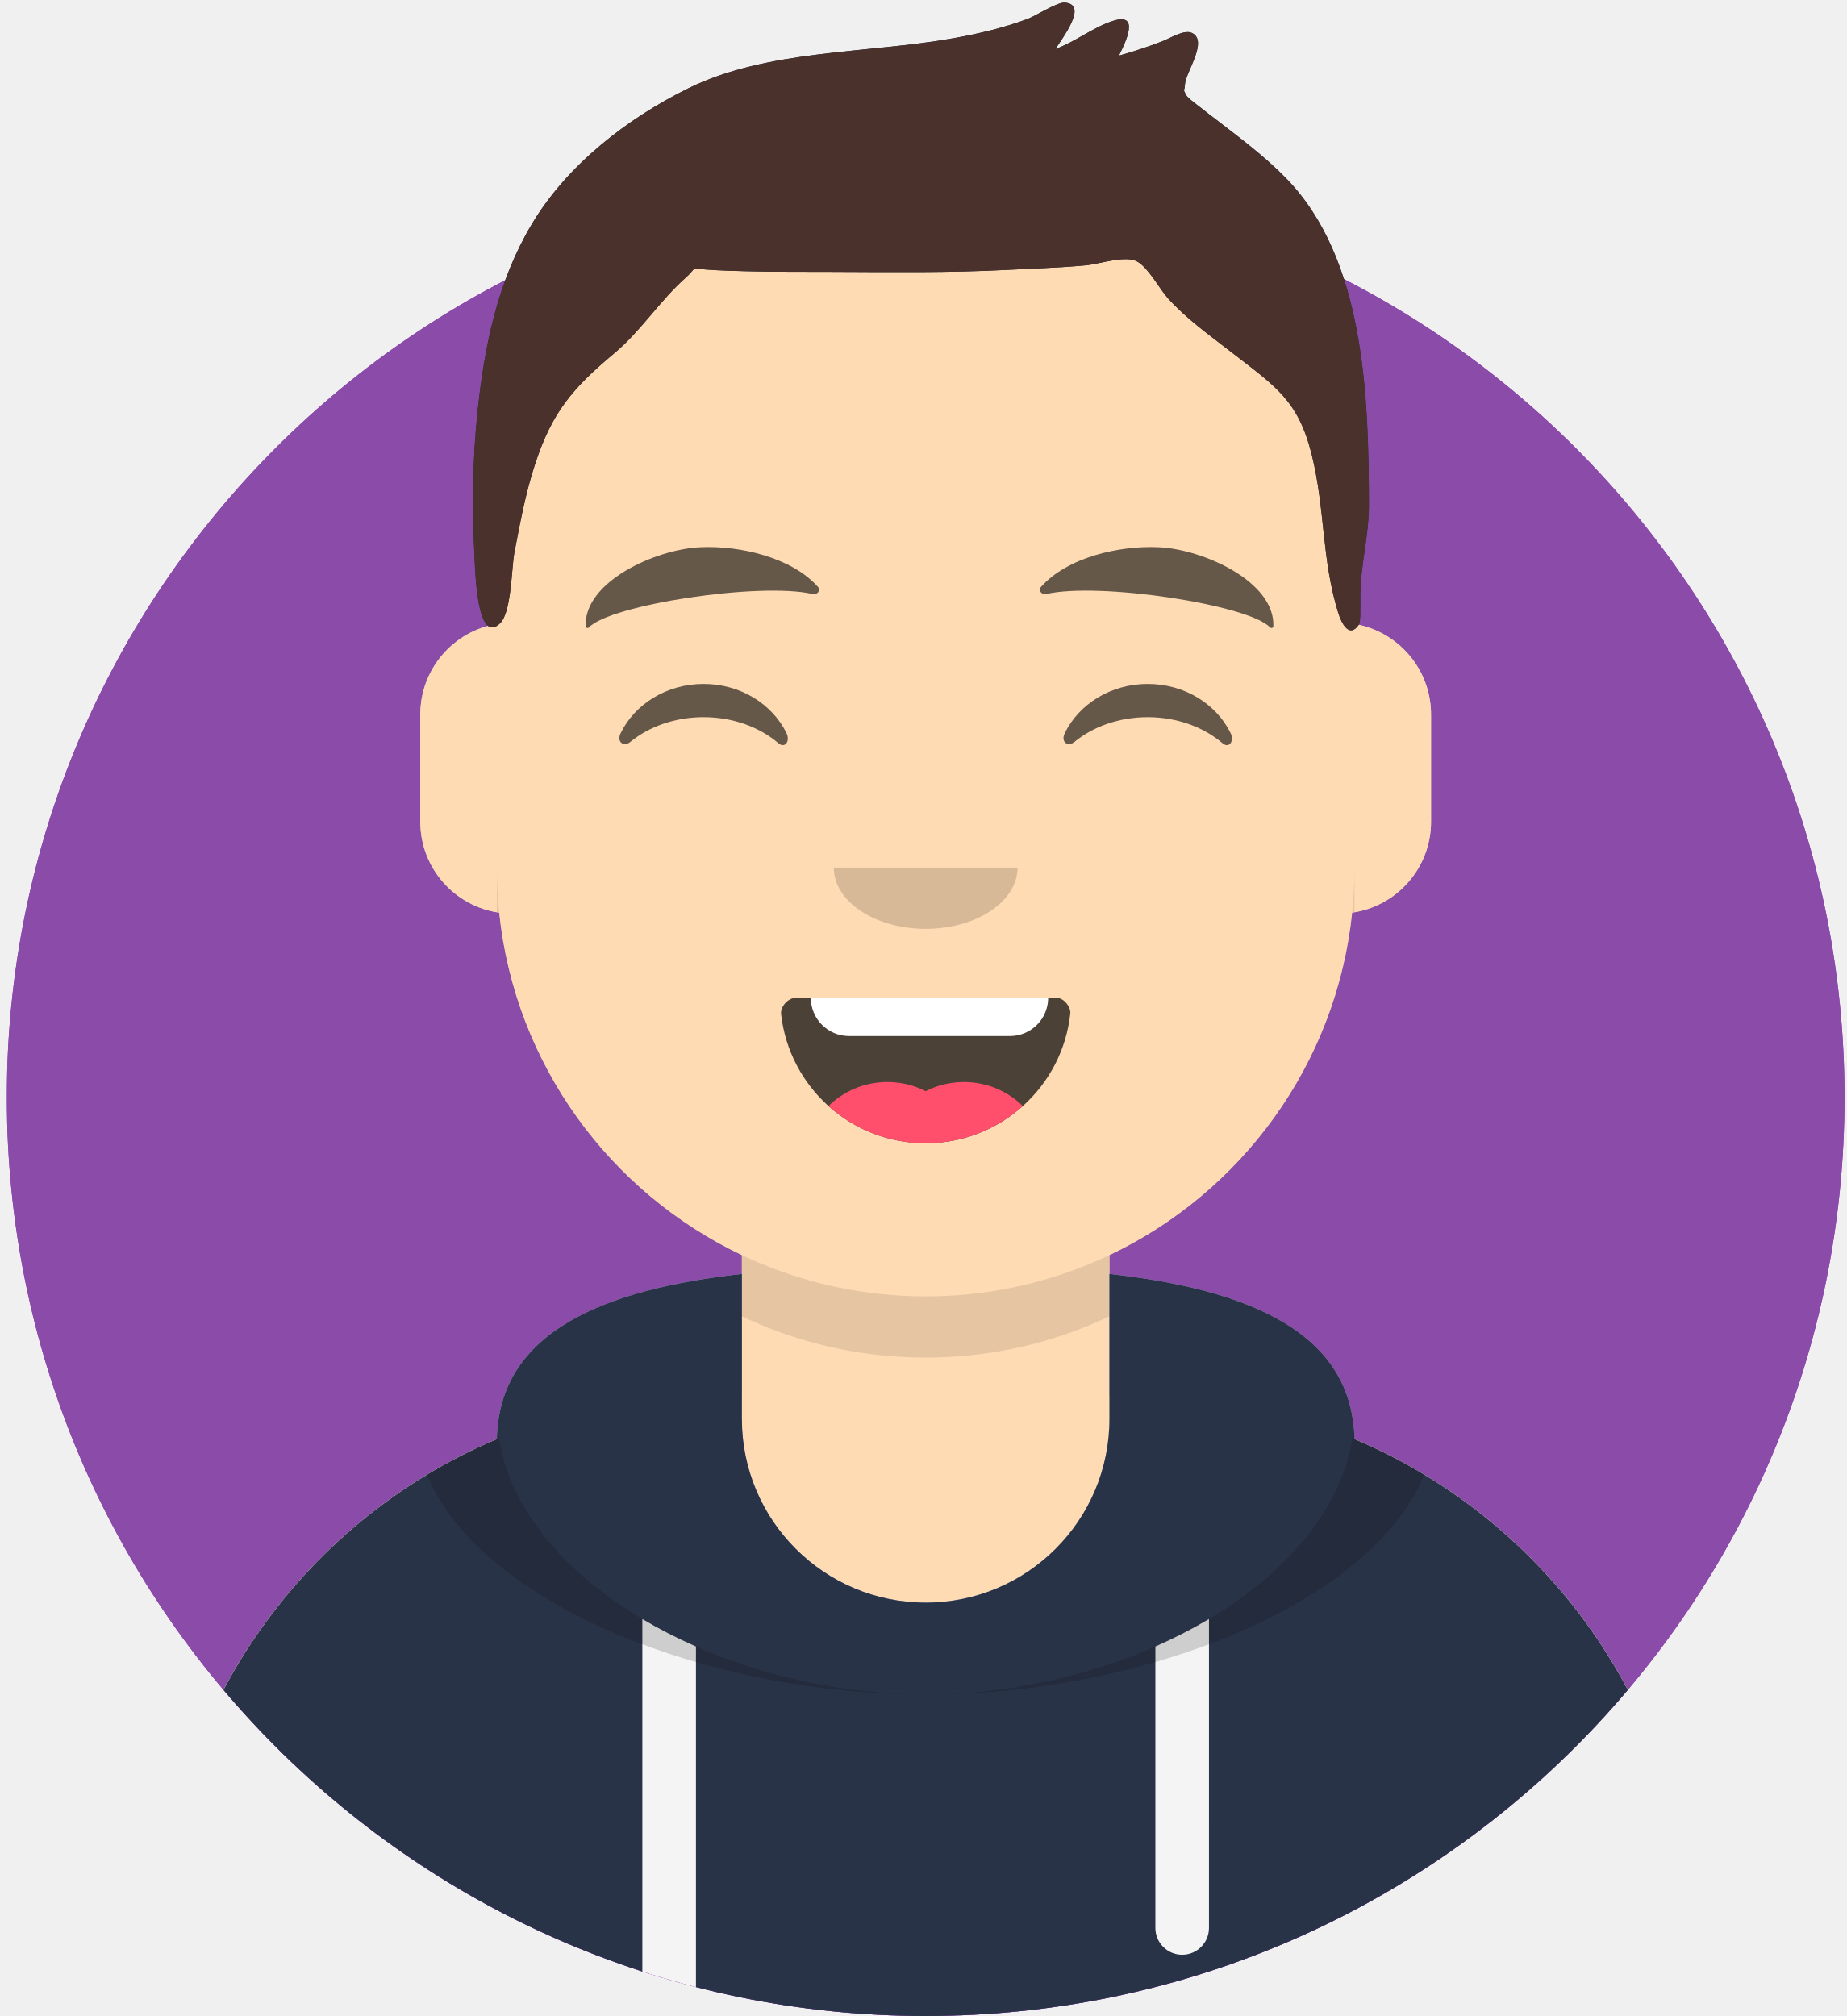
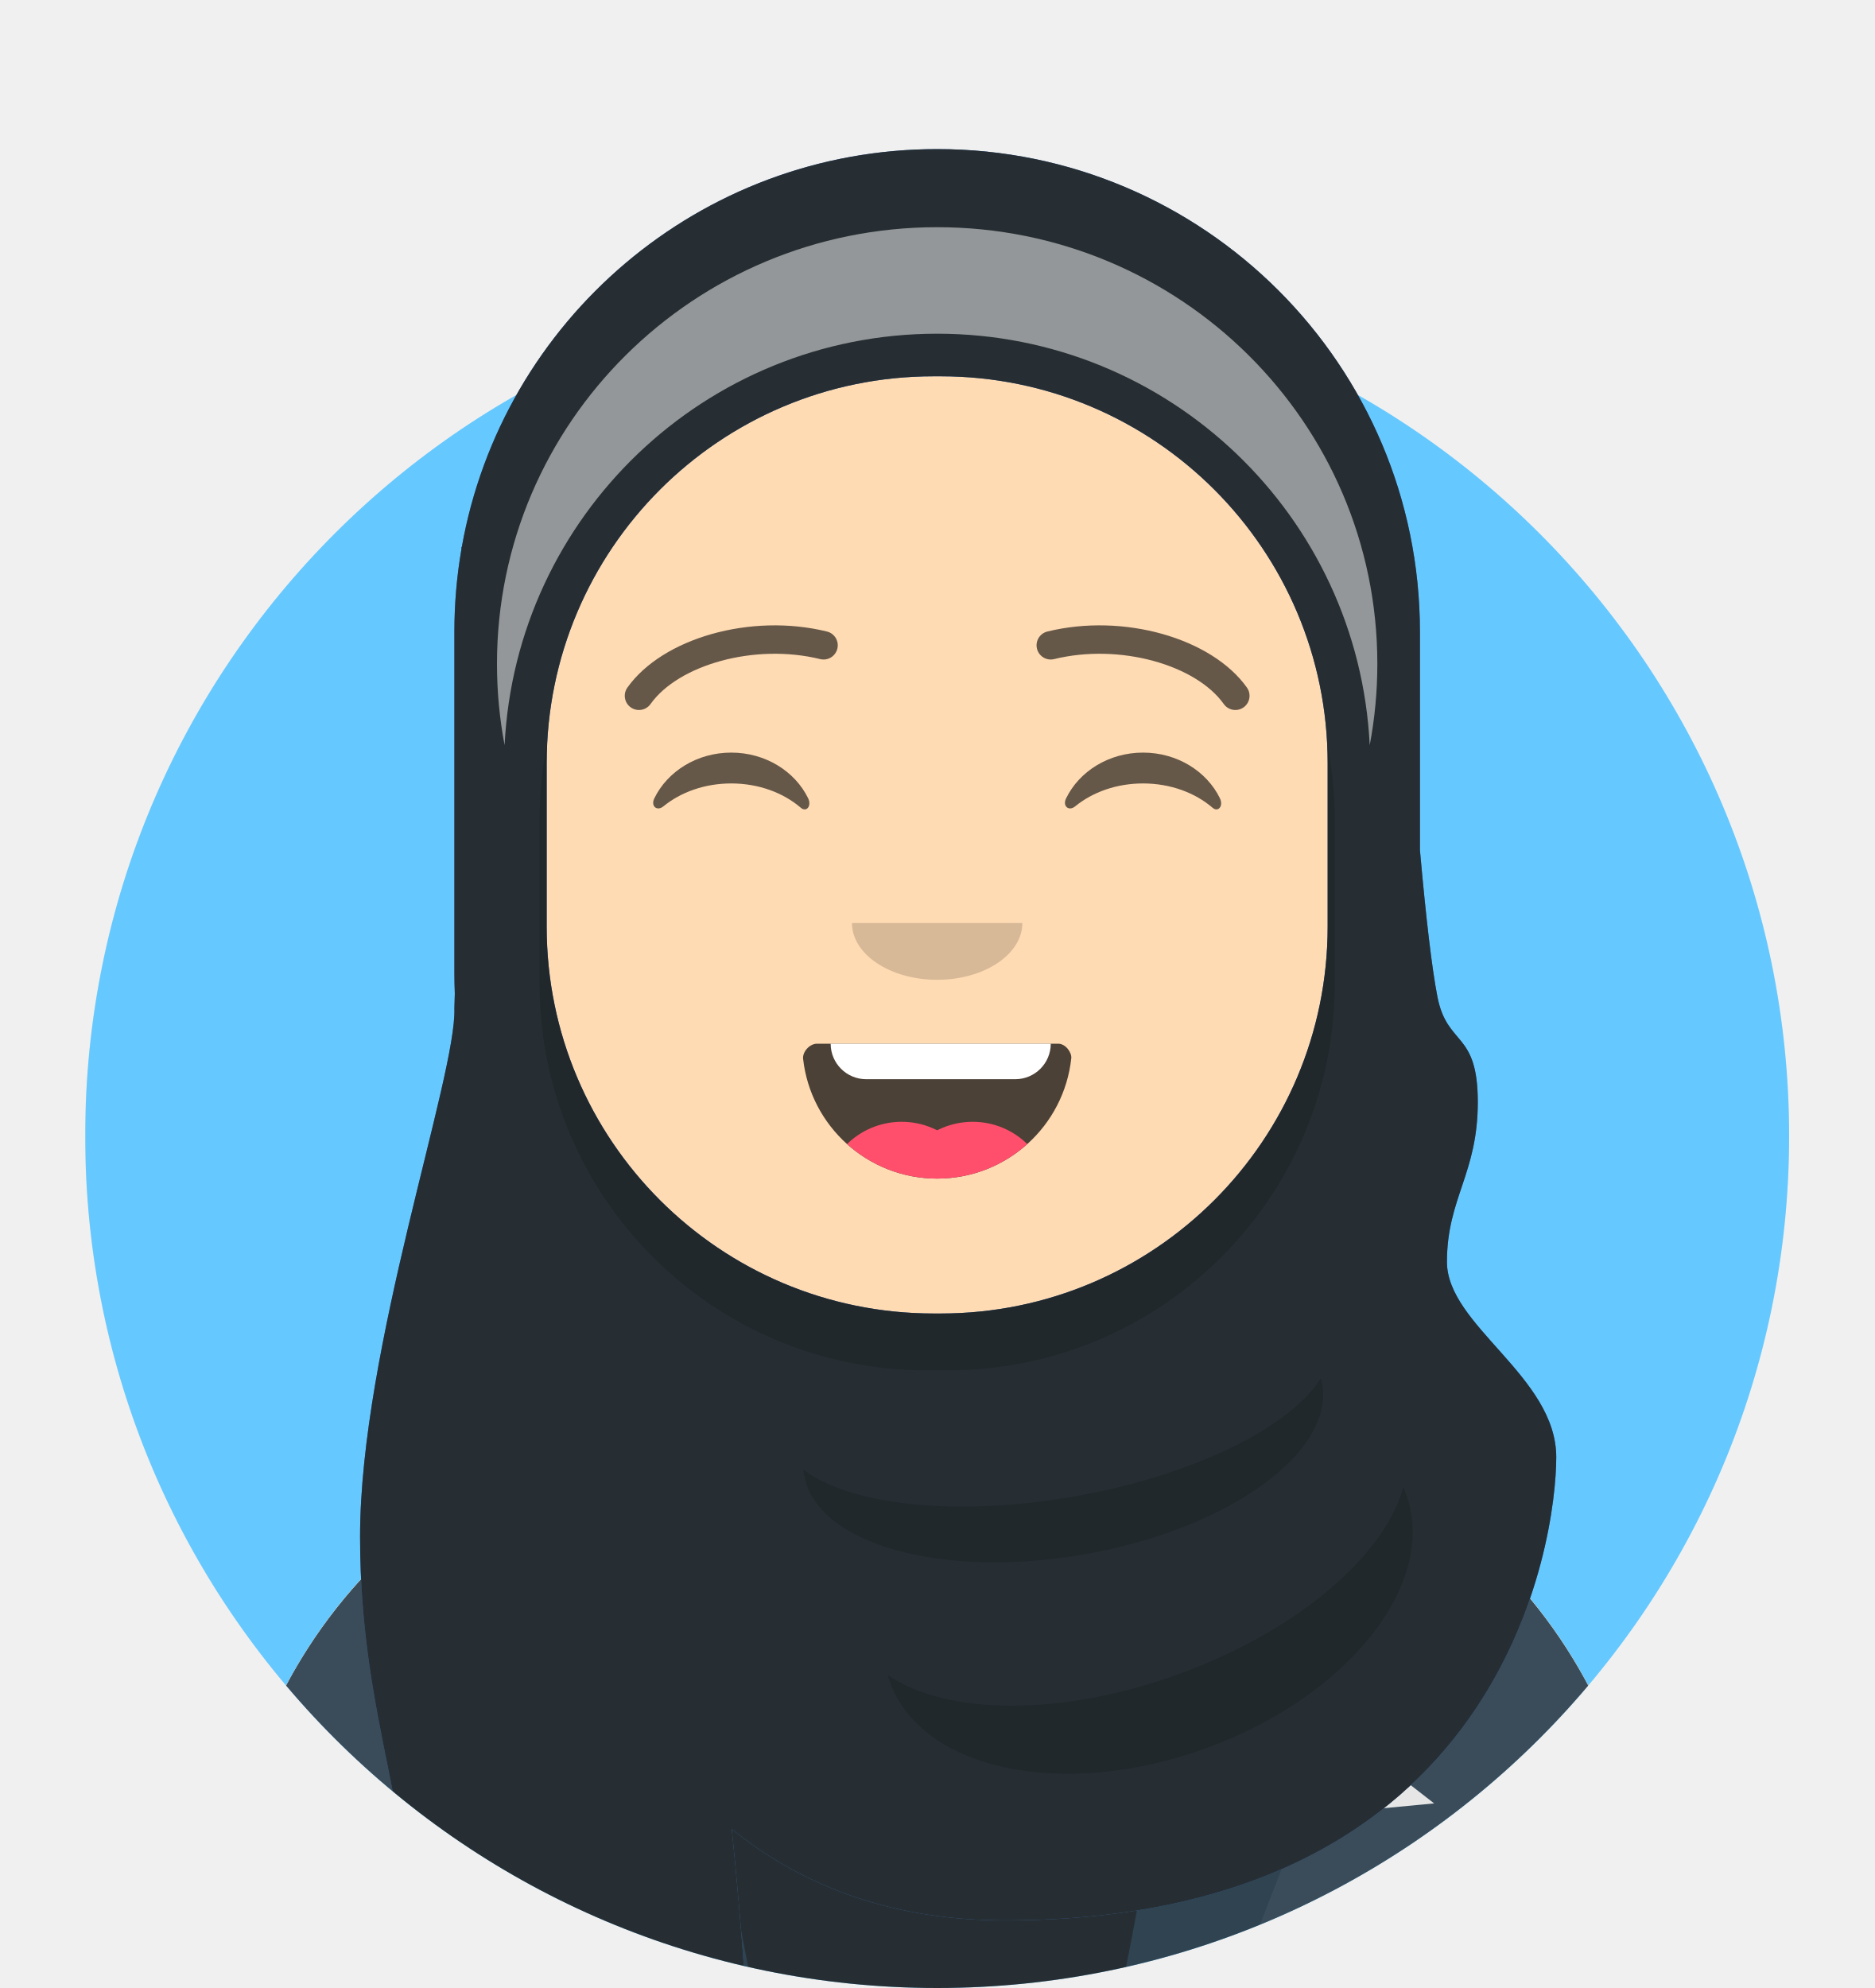
- <svg xmlns="http://www.w3.org/2000/svg" xmlns:xlink="http://www.w3.org/1999/xlink" width="217px" height="237px" viewBox="0 0 217 237" version="1.1">
+ <svg xmlns="http://www.w3.org/2000/svg" xmlns:xlink="http://www.w3.org/1999/xlink" width="264px" height="280px" viewBox="0 0 264 280" version="1.1">
  <defs>
-     <circle id="path-1" cx="108" cy="108" r="108" />
-     <path d="M-3.19744231e-14,144 L-3.19744231e-14,-1.42108547e-14 L237.6,-1.42108547e-14 L237.6,144 L226.8,144 C226.8,203.647 178.447,252 118.8,252 C59.153,252 10.8,203.647 10.8,144 L10.8,144 L-3.19744231e-14,144 Z" id="path-3" />
-     <path d="M90,0 C117.835,-5.11323436e-15 140.4,22.565 140.4,50.4 L140.401,55.949 C145.508,56.807 149.4,61.249 149.4,66.6 L149.4,79.2 C149.4,84.647 145.367,89.152 140.125,89.893 C138.265,107.718 127.114,122.78 111.601,130.149 L111.6,146.7 L115.2,146.7 C150.988,146.7 180,175.712 180,211.5 L180,219.6 L0,219.6 L0,211.5 C-4.38277231e-15,175.712 29.012,146.7 64.8,146.7 L68.4,146.7 L68.4,130.15 C52.886,122.78 41.735,107.718 39.875,89.893 C34.633,89.152 30.6,84.647 30.6,79.2 L30.6,66.6 C30.6,61.249 34.492,56.806 39.6,55.949 L39.6,50.4 C39.6,22.565 62.165,5.11323436e-15 90,0 Z" id="path-5" />
-     <path d="M140.401,11.764 C156.691,13.587 169.2,18.597 169.2,31.569 L169.194,31.18 C192.467,41.01 208.8,64.047 208.8,90.9 L208.8,99 L28.8,99 L28.8,90.9 C28.8,64.047 45.133,41.01 68.406,31.18 C68.653,18.496 81.073,13.568 97.2,11.764 L97.2,28.8 C97.2,40.729 106.871,50.4 118.8,50.4 C130.729,50.4 140.4,40.729 140.4,28.8 L140.4,28.8 Z" id="path-7" />
-     <path d="M31.606,13.615 C32.558,22.158 39.803,28.8 48.6,28.8 C57.424,28.8 64.687,22.117 65.603,13.536 C65.676,12.845 64.905,11.7 63.938,11.7 C50.534,11.7 40.264,11.7 33.378,11.7 C32.406,11.7 31.511,12.761 31.606,13.615 Z" id="path-9" />
-     <rect id="path-11" x="0" y="0" width="237.6" height="252" />
-     <path d="M118.135,20.928 C115.651,18.39 112.767,16.236 109.962,14.076 C109.343,13.6 108.715,13.135 108.109,12.641 C107.972,12.528 106.563,11.519 106.394,11.148 C105.988,10.254 106.224,10.95 106.28,9.884 C106.35,8.535 109.1,4.727 107.048,3.854 C106.146,3.47 104.536,4.492 103.67,4.83 C101.977,5.49 100.263,6.054 98.512,6.54 C99.351,4.869 100.95,1.524 97.944,2.419 C95.603,3.116 93.421,4.91 91.068,5.753 C91.847,4.477 94.96,0.523 92.147,0.302 C91.271,0.233 88.724,1.875 87.782,2.226 C84.959,3.275 82.075,3.953 79.111,4.487 C69.033,6.304 57.248,5.786 47.923,10.374 C40.735,13.911 33.636,19.4 29.484,26.389 C25.481,33.125 23.984,40.498 23.146,48.217 C22.532,53.882 22.482,59.738 22.769,65.424 C22.863,67.287 23.073,75.874 25.779,73.273 C27.127,71.978 27.117,66.745 27.457,64.974 C28.133,61.451 28.783,57.911 29.91,54.5 C31.895,48.49 34.238,45.687 39.184,41.547 C42.359,38.89 44.588,35.3 47.625,32.62 C48.99,31.416 47.949,31.542 50.143,31.7 C51.616,31.806 53.097,31.846 54.574,31.885 C57.99,31.974 61.412,31.951 64.829,31.963 C71.711,31.988 78.561,32.085 85.437,31.725 C88.492,31.565 91.556,31.478 94.603,31.195 C96.306,31.038 99.326,29.947 100.728,30.78 C102.01,31.543 103.342,34.034 104.263,35.054 C106.438,37.464 109.032,39.305 111.576,41.282 C116.881,45.403 119.559,46.98 121.17,53.421 C122.775,59.838 122.325,65.791 124.312,72.106 C124.662,73.217 125.586,75.13 126.726,73.415 C126.937,73.096 126.883,71.345 126.883,70.337 C126.883,66.27 127.913,63.218 127.9,59.123 C127.849,46.674 127.447,30.442 118.135,20.928 Z" id="path-13" />
+     <circle id="react-path-1" cx="120" cy="120" r="120" />
+     <path d="M12,160 C12,226.274 65.726,280 132,280 C198.274,280 252,226.274 252,160 L264,160 L264,-1.42108547e-14 L-3.19744231e-14,-1.42108547e-14 L-3.19744231e-14,160 L12,160 Z" id="react-path-2" />
+     <path d="M124,144.611 L124,163 L128,163 L128,163 C167.765,163 200,195.235 200,235 L200,244 L0,244 L0,235 C-4.86974701e-15,195.235 32.235,163 72,163 L72,163 L76,163 L76,144.611 C58.763,136.422 46.372,119.687 44.305,99.881 C38.48,99.058 34,94.052 34,88 L34,74 C34,68.054 38.325,63.118 44,62.166 L44,56 L44,56 C44,25.072 69.072,5.68137151e-15 100,0 L100,0 L100,0 C130.928,-5.68137151e-15 156,25.072 156,56 L156,62.166 C161.675,63.118 166,68.054 166,74 L166,88 C166,94.052 161.52,99.058 155.695,99.881 C153.628,119.687 141.237,136.422 124,144.611 Z" id="react-path-3" />
  </defs>
-   <g id="Website" stroke="none" stroke-width="1" fill="none" fill-rule="evenodd">
-     <g id="mf-avatar" transform="translate(-10, -15)">
-       <g id="Circle" transform="translate(10.8, 36)">
-         <mask id="mask-2" fill="white">
-           <use xlink:href="#path-1" />
+   <g id="Avataaar" stroke="none" stroke-width="1" fill="none" fill-rule="evenodd">
+     <g transform="translate(-825, -1100)" id="Avataaar/Circle">
+       <g transform="translate(825, 1100)">
+         <g id="Circle" stroke-width="1" fill-rule="evenodd" transform="translate(12, 40)">
+           <mask id="react-mask-4" fill="white">
+             <use xlink:href="#react-path-1" />
+           </mask>
+           <use id="Circle-Background" fill="#E6E6E6" xlink:href="#react-path-1" />
+           <g id="Color/Palette/Blue-01" mask="url(#react-mask-4)" fill="#65C9FF">
+             <rect id="🖍Color" x="0" y="0" width="240" height="240" />
+           </g>
+         </g>
+         <mask id="react-mask-5" fill="white">
+           <use xlink:href="#react-path-2" />
        </mask>
-         <use id="Circle-Background" fill="#972dc2" xlink:href="#path-1" />
-         <g id="🖍-Circle-Color" mask="url(#mask-2)" fill="#8a4ca8">
-           <rect id="🖍Color" x="0" y="0" width="216.445" height="216" />
-         </g>
-       </g>
-       <mask id="mask-4" fill="white">
-         <use xlink:href="#path-3" />
-       </mask>
-       <g id="Mask" />
-       <g id="Avataaar" mask="url(#mask-4)">
-         <g id="Body" transform="translate(28.8, 32.4)">
-           <mask id="mask-6" fill="white">
-             <use xlink:href="#path-5" />
-           </mask>
-           <use fill="#D0C6AC" xlink:href="#path-5" />
-           <g id="Skin/👶🏻-05-Pale" mask="url(#mask-6)" fill="#FFDBB4">
-             <g transform="translate(-28.8, 0)" id="Color">
-               <rect x="0" y="0" width="238.384" height="220.355" />
+         <g id="Mask" />
+         <g id="Avataaar" stroke-width="1" fill-rule="evenodd" mask="url(#react-mask-5)">
+           <g id="Body" transform="translate(32, 36)">
+             <mask id="react-mask-6" fill="white">
+               <use xlink:href="#react-path-3" />
+             </mask>
+             <use fill="#D0C6AC" xlink:href="#react-path-3" />
+             <g id="Skin/👶🏽-03-Brown" mask="url(#react-mask-6)" fill="#FFDBB4">
+               <g transform="translate(0, 0)" id="Color">
+                 <rect x="0" y="0" width="264" height="280" />
+               </g>
            </g>
+             <path d="M156,79 L156,102 C156,132.928 130.928,158 100,158 C69.072,158 44,132.928 44,102 L44,79 L44,94 C44,124.928 69.072,150 100,150 C130.928,150 156,124.928 156,94 L156,79 Z" id="Neck-Shadow" fill-opacity="0.1" fill="#000000" mask="url(#react-mask-6)" />
          </g>
-           <path d="M39.6,84.6 C39.6,112.435 62.165,135 90,135 C117.835,135 140.4,112.435 140.4,84.6 L140.4,84.6 L140.4,91.8 C140.4,119.635 117.835,142.2 90,142.2 C62.165,142.2 39.6,119.635 39.6,91.8 Z" id="Neck-Shadow" fill-opacity="0.1" fill="#000000" mask="url(#mask-6)" />
-         </g>
-         <g id="Clothing/Hoodie" transform="translate(0, 153)">
-           <mask id="mask-8" fill="white">
-             <use xlink:href="#path-7" />
-           </mask>
-           <use id="Hoodie" fill="#B7C1DB" fill-rule="evenodd" xlink:href="#path-7" />
-           <g id="Color/Palette/Slate" mask="url(#mask-8)" fill="#293347" fill-rule="evenodd">
-             <rect id="🖍Color" x="0" y="0" width="238.491" height="99" />
+           <g id="Clothing/Blazer-+-Sweater" transform="translate(0, 170)">
+             <defs>
+               <path d="M105.192,29.052 L104,29.052 L104,29.052 C64.235,29.052 32,61.287 32,101.052 L32,110 L232,110 L232,101.052 C232,61.287 199.765,29.052 160,29.052 L160,29.052 L158.808,29.052 C158.935,30.035 159,31.036 159,32.052 C159,45.859 146.912,57.052 132,57.052 C117.088,57.052 105,45.859 105,32.052 C105,31.036 105.065,30.035 105.192,29.052 Z" id="react-path-6545" />
+             </defs>
+             <mask id="react-mask-6546" fill="white">
+               <use xlink:href="#react-path-6545" />
+             </mask>
+             <use id="Clothes" fill="#E6E6E6" fill-rule="evenodd" xlink:href="#react-path-6545" />
+             <g id="Color/Palette/Black" mask="url(#react-mask-6546)" fill-rule="evenodd" fill="#262E33">
+               <rect id="🖍Color" x="0" y="0" width="264" height="110" />
+             </g>
+             <g id="Blazer" stroke-width="1" fill-rule="evenodd" transform="translate(32, 28)">
+               <path d="M68.785,1.122 C30.512,2.804 1.24427139e-14,34.365 0,73.052 L0,82 L69.362,82 C65.961,69.92 64,55.709 64,40.5 C64,26.173 65.74,12.731 68.785,1.122 Z M131.638,82 L200,82 L200,73.052 C200,34.707 170.025,3.363 132.229,1.174 C135.265,12.771 137,26.194 137,40.5 C137,55.709 135.039,69.92 131.638,82 Z" id="Saco" fill="#3A4C5A" />
+               <path d="M149,58 L158.556,50.833 L158.556,50.833 C159.999,49.751 161.988,49.768 163.412,50.876 L170,56 L149,58 Z" id="Pocket-hanky" fill="#E6E6E6" />
+               <path d="M69,1.13686838e-13 C65,19.333 66.667,46.667 74,82 L58,82 L44,46 L50,37 L44,31 L63,1 C65.028,0.369 67.028,0.036 69,1.13686838e-13 Z" id="Wing" fill="#2F4351" />
+               <path d="M151,1.13686838e-13 C147,19.333 148.667,46.667 156,82 L140,82 L126,46 L132,37 L126,31 L145,1 C147.028,0.369 149.028,0.036 151,1.13686838e-13 Z" id="Wing" fill="#2F4351" transform="translate(141, 41) scale(-1, 1) translate(-141, -41) " />
+             </g>
+             <path d="M156,21.539 C162.772,26.136 167,32.656 167,39.888 C167,47.289 162.572,53.945 155.52,58.556 L149.579,53.876 L145,54.208 L146,51.057 L145.922,50.996 C152.022,47.853 156,42.7 156,36.877 L156,21.539 Z M108,21.539 C101.228,26.136 97,32.656 97,39.888 C97,47.289 101.428,53.945 108.48,58.556 L114.421,53.876 L119,54.208 L118,51.057 L118.078,50.996 C111.978,47.853 108,42.7 108,36.877 L108,21.539 Z" id="Collar" fill="#F2F2F2" fill-rule="evenodd" />
          </g>
-           <path d="M91.8,55.565 L91.8,99 L85.5,99 L85.499,52.335 C87.483,53.514 89.592,54.594 91.8,55.565 Z M152.101,52.334 L152.1,88.65 C152.1,90.39 150.69,91.8 148.95,91.8 C147.21,91.8 145.8,90.39 145.8,88.65 L145.801,55.565 C148.009,54.594 150.118,53.513 152.101,52.334 Z" id="Straps" fill="#F4F4F4" fill-rule="evenodd" mask="url(#mask-8)" />
-           <path d="M155.733,11.451 C169.28,14.013 178.65,19.118 178.65,29.077 C178.65,46.818 148.916,61.2 118.8,61.2 C88.684,61.2 58.95,46.818 58.95,29.077 C58.95,19.118 68.32,14.013 81.867,11.451 C73.689,14.466 68.4,19.534 68.4,27.969 C68.4,46.322 93.439,61.2 118.8,61.2 C144.161,61.2 169.2,46.322 169.2,27.969 C169.2,19.71 164.13,14.679 156.241,11.642 Z" id="Shadow" fill-opacity="0.16" fill="#000000" fill-rule="evenodd" mask="url(#mask-8)" />
-         </g>
-         <g id="Face" transform="translate(68.4, 73.8)">
-           <g id="Mouth/Smile" transform="translate(1.8, 46.8)">
-             <mask id="mask-10" fill="white">
-               <use xlink:href="#path-9" />
-             </mask>
-             <use id="Mouth" fill-opacity="0.7" fill="#000000" fill-rule="evenodd" xlink:href="#path-9" />
-             <path d="M39.6,1.8 L58.5,1.8 C60.985,1.8 63,3.815 63,6.3 L63,11.7 C63,14.185 60.985,16.2 58.5,16.2 L39.6,16.2 C37.115,16.2 35.1,14.185 35.1,11.7 L35.1,6.3 C35.1,3.815 37.115,1.8 39.6,1.8 Z" id="Teeth" fill="#FFFFFF" fill-rule="evenodd" mask="url(#mask-10)" />
-             <g id="Tongue" stroke-width="1" fill-rule="evenodd" mask="url(#mask-10)" fill="#FF4F6D">
-               <g transform="translate(34.2, 21.6)">
-                 <circle cx="9.9" cy="9.9" r="9.9" />
-                 <circle cx="18.9" cy="9.9" r="9.9" />
+           <g id="Face" transform="translate(76, 82)" fill="#000000">
+             <g id="Mouth/Smile" transform="translate(2, 52)">
+               <defs>
+                 <path d="M35.118,15.128 C36.176,24.62 44.226,32 54,32 C63.804,32 71.874,24.574 72.892,15.04 C72.974,14.273 72.117,13 71.043,13 C56.149,13 44.738,13 37.087,13 C36.007,13 35.012,14.178 35.118,15.128 Z" id="react-path-6505" />
+               </defs>
+               <mask id="react-mask-6506" fill="white">
+                 <use xlink:href="#react-path-6505" />
+               </mask>
+               <use id="Mouth" fill-opacity="0.7" fill="#000000" fill-rule="evenodd" xlink:href="#react-path-6505" />
+               <rect id="Teeth" fill="#FFFFFF" fill-rule="evenodd" mask="url(#react-mask-6506)" x="39" y="2" width="31" height="16" rx="5" />
+               <g id="Tongue" stroke-width="1" fill-rule="evenodd" mask="url(#react-mask-6506)" fill="#FF4F6D">
+                 <g transform="translate(38, 24)">
+                   <circle cx="11" cy="11" r="11" />
+                   <circle cx="21" cy="11" r="11" />
+                 </g>
+               </g>
+             </g>
+             <g id="Nose/Default" transform="translate(28, 40)" fill-opacity="0.16">
+               <path d="M16,8 C16,12.418 21.373,16 28,16 L28,16 C34.627,16 40,12.418 40,8" id="Nose" />
+             </g>
+             <g id="Eyes/Happy-😁" transform="translate(0, 8)" fill-opacity="0.6">
+               <path d="M16.16,22.447 C18.007,18.649 22.164,16 26.998,16 C31.814,16 35.959,18.63 37.815,22.407 C38.367,23.529 37.582,24.447 36.791,23.767 C34.34,21.66 30.859,20.344 26.998,20.344 C23.257,20.344 19.874,21.579 17.438,23.572 C16.547,24.3 15.62,23.558 16.16,22.447 Z" id="Squint" />
+               <path d="M74.16,22.447 C76.007,18.649 80.164,16 84.998,16 C89.814,16 93.959,18.63 95.815,22.407 C96.367,23.529 95.582,24.447 94.791,23.767 C92.34,21.66 88.859,20.344 84.998,20.344 C81.257,20.344 77.874,21.579 75.438,23.572 C74.547,24.3 73.62,23.558 74.16,22.447 Z" id="Squint" />
+             </g>
+             <g id="Eyebrow/Outline/Default" fill-opacity="0.6">
+               <g id="I-Browse" transform="translate(12, 6)">
+                 <path d="M3.63,11.159 C7.545,5.65 18.278,2.561 27.523,4.831 C28.596,5.095 29.679,4.439 29.942,3.366 C30.206,2.293 29.55,1.21 28.477,0.947 C17.74,-1.69 5.312,1.887 0.37,8.841 C-0.27,9.742 -0.059,10.99 0.841,11.63 C1.742,12.27 2.99,12.059 3.63,11.159 Z" id="Eyebrow" fill-rule="nonzero" />
+                 <path d="M61.63,11.159 C65.545,5.65 76.278,2.561 85.523,4.831 C86.596,5.095 87.679,4.439 87.942,3.366 C88.206,2.293 87.55,1.21 86.477,0.947 C75.74,-1.69 63.312,1.887 58.37,8.841 C57.73,9.742 57.941,10.99 58.841,11.63 C59.742,12.27 60.99,12.059 61.63,11.159 Z" id="Eyebrow" fill-rule="nonzero" transform="translate(73.00015, 6.039198) scale(-1, 1) translate(-73.00015, -6.039198) " />
              </g>
            </g>
          </g>
-           <g id="Nose/Default" transform="translate(25.2, 36)" fill="#000000" fill-opacity="0.16">
-             <path d="M14.4,7.2 C14.4,11.176 19.235,14.4 25.2,14.4 L25.2,14.4 C31.165,14.4 36,11.176 36,7.2" id="Nose" />
-           </g>
-           <g id="Eyes/Happy-😁" transform="translate(0, 7.2)" fill="#000000" fill-opacity="0.6">
-             <path d="M14.544,20.203 C16.206,16.784 19.948,14.4 24.298,14.4 C28.632,14.4 32.363,16.767 34.034,20.166 C34.53,21.176 33.824,22.003 33.112,21.39 C30.906,19.494 27.773,18.309 24.298,18.309 C20.931,18.309 17.886,19.421 15.694,21.214 C14.892,21.87 14.058,21.203 14.544,20.203 Z" id="Squint" />
-             <path d="M66.744,20.203 C68.406,16.784 72.148,14.4 76.498,14.4 C80.832,14.4 84.563,16.767 86.234,20.166 C86.73,21.176 86.024,22.003 85.312,21.39 C83.106,19.494 79.973,18.309 76.498,18.309 C73.131,18.309 70.086,19.421 67.894,21.214 C67.092,21.87 66.258,21.203 66.744,20.203 Z" id="Squint" />
-           </g>
-           <g id="Eyebrow/Natural/Default-Natural" fill="#000000" fill-opacity="0.6">
-             <path d="M23.435,5.589 C18.25,6.285 10.164,10.805 10.84,16.036 C10.862,16.207 11.121,16.261 11.233,16.118 C13.471,13.248 30.774,9.033 37.075,9.913 C37.652,9.994 38.032,9.399 37.639,9.027 C34.269,5.845 28.08,4.961 23.435,5.589" id="Eyebrow" transform="translate(24.3, 10.8) rotate(5) translate(-24.3, -10.8) " />
-             <path d="M76.535,5.589 C71.35,6.285 63.264,10.805 63.94,16.036 C63.962,16.207 64.221,16.261 64.333,16.118 C66.571,13.248 83.874,9.033 90.175,9.913 C90.752,9.994 91.132,9.399 90.739,9.027 C87.369,5.845 81.18,4.961 76.535,5.589" id="Eyebrow" transform="translate(77.4, 10.8) scale(-1, 1) rotate(5) translate(-77.4, -10.8) " />
-           </g>
-         </g>
-         <g id="Top">
-           <mask id="mask-12" fill="white">
-             <use xlink:href="#path-11" />
-           </mask>
-           <g id="Mask" />
-           <g mask="url(#mask-12)">
-             <g transform="translate(43, 15)">
-               <mask id="mask-14" fill="white">
-                 <use xlink:href="#path-13" />
-               </mask>
-               <use id="Short-Hair" stroke="none" fill="#1F3140" fill-rule="evenodd" xlink:href="#path-13" />
-               <g id="Color/Hair/Brown-Dark" stroke="none" fill="none" mask="url(#mask-14)" fill-rule="evenodd">
-                 <g transform="translate(-43.1, -15)" fill="#4A312C" id="Color">
-                   <rect x="0" y="0" width="239.107" height="252.406" />
+           <g id="Top" stroke-width="1" fill-rule="evenodd">
+             <defs>
+               <rect id="react-path-6492" x="0" y="0" width="264" height="280" />
+               <path d="M66.042,77.075 C71.68,45.206 99.513,21 133,21 L133,21 L133,21 C170.555,21 201,51.445 201,89 L201,119.751 C201.875,129.554 202.694,136.422 203.456,140.354 C204.833,147.458 209.15,145.115 209.15,155.22 C209.15,165.325 204.822,168.72 204.803,177.705 C204.784,186.691 220.2,193.836 220.2,205.243 C220.2,216.649 213.126,270.476 142.578,270.476 C127.507,270.476 114.671,266.189 104.067,257.614 C104.75,264.104 105.394,271.566 106,280 L59,280 C59.932,256.229 51.716,242.936 51.716,216.446 C51.716,189.955 65.353,151.428 65,142 C65.02,141.418 65.041,140.728 65.062,139.932 C65.021,138.96 65,137.982 65,137 L65,89 L65,89 C65,85.024 65.341,81.128 65.996,77.339 C65.997,77.226 65.999,77.113 66,77 C66.014,77.025 66.028,77.05 66.042,77.075 Z M132.5,53 L132.5,53 C102.4,53 78,77.4 78,107.5 L78,107.5 L78,130.5 C78,160.6 102.4,185 132.5,185 L133.5,185 C163.6,185 188,160.6 188,130.5 L188,107.5 C188,77.4 163.6,53 133.5,53 L133.5,53 L132.5,53 Z" id="react-path-6493" />
+               <filter x="-0.8%" y="-2.0%" width="101.5%" height="108.0%" filterUnits="objectBoundingBox" id="react-filter-6489">
+                 <feOffset dx="0" dy="2" in="SourceAlpha" result="shadowOffsetOuter1" />
+                 <feColorMatrix values="0 0 0 0 0   0 0 0 0 0   0 0 0 0 0  0 0 0 0.16 0" type="matrix" in="shadowOffsetOuter1" result="shadowMatrixOuter1" />
+                 <feMerge>
+                   <feMergeNode in="shadowMatrixOuter1" />
+                   <feMergeNode in="SourceGraphic" />
+                 </feMerge>
+               </filter>
+             </defs>
+             <mask id="react-mask-6490" fill="white">
+               <use xlink:href="#react-path-6492" />
+             </mask>
+             <g id="Mask" />
+             <g id="Top/Accesories/Hijab" mask="url(#react-mask-6490)">
+               <g transform="translate(-1, 0)">
+                 <mask id="react-mask-6491" fill="white">
+                   <use xlink:href="#react-path-6493" />
+                 </mask>
+                 <use id="Hijab-Mask" stroke="none" fill="#3B6BAD" fill-rule="evenodd" xlink:href="#react-path-6493" />
+                 <g id="Color/Palette/Gray-01" mask="url(#react-mask-6491)" fill-rule="evenodd" fill="#262E33">
+                   <rect id="🖍Color" x="0" y="0" width="264" height="280" />
                </g>
+                 <path d="M72.074,104.96 C71.369,101.247 71,97.416 71,93.5 C71,59.534 98.758,32 133,32 C167.242,32 195,59.534 195,93.5 C195,97.416 194.631,101.247 193.926,104.96 C192.341,72.683 165.67,47 133,47 C100.33,47 73.659,72.683 72.074,104.96 Z" id="Band" stroke="none" fill-opacity="0.5" fill="#FFFFFF" fill-rule="evenodd" mask="url(#react-mask-6491)" />
+                 <path d="M187.929,104.695 C188.631,108.188 189,111.801 189,115.5 L189,138.5 C189,168.6 164.6,193 134.5,193 L131.5,193 C101.4,193 77,168.6 77,138.5 L77,115.5 L77,115.5 C77,111.801 77.369,108.188 78.071,104.695 C78.024,105.624 78,106.559 78,107.5 L78,107.5 L78,130.5 C78,160.6 102.4,185 132.5,185 L133.5,185 C163.6,185 188,160.6 188,130.5 L188,130.5 L188,107.5 C188,106.559 187.976,105.624 187.929,104.695 Z M114.167,206.995 C120.651,211.981 135.663,213.708 152.405,210.756 C169.146,207.805 182.662,201.047 187.05,194.144 C187.118,194.397 187.175,194.652 187.221,194.911 C188.931,204.606 173.985,215.345 153.84,218.898 C133.695,222.45 115.978,217.47 114.268,207.775 C114.223,207.516 114.189,207.256 114.167,206.995 Z M126.035,235.921 C134.227,241.575 150.422,241.844 167.104,235.772 C183.786,229.7 196.019,219.085 198.66,209.488 C198.803,209.808 198.935,210.135 199.056,210.467 C203.583,222.904 190.979,238.909 170.905,246.216 C150.831,253.522 130.888,249.363 126.361,236.926 C126.24,236.594 126.131,236.259 126.035,235.921 Z" id="Shadows" stroke="none" fill-opacity="0.16" fill="#000000" fill-rule="evenodd" opacity="0.9" mask="url(#react-mask-6491)" />
              </g>
            </g>
          </g>
        </g>
      </g>
    </g>
  </g>
</svg>
